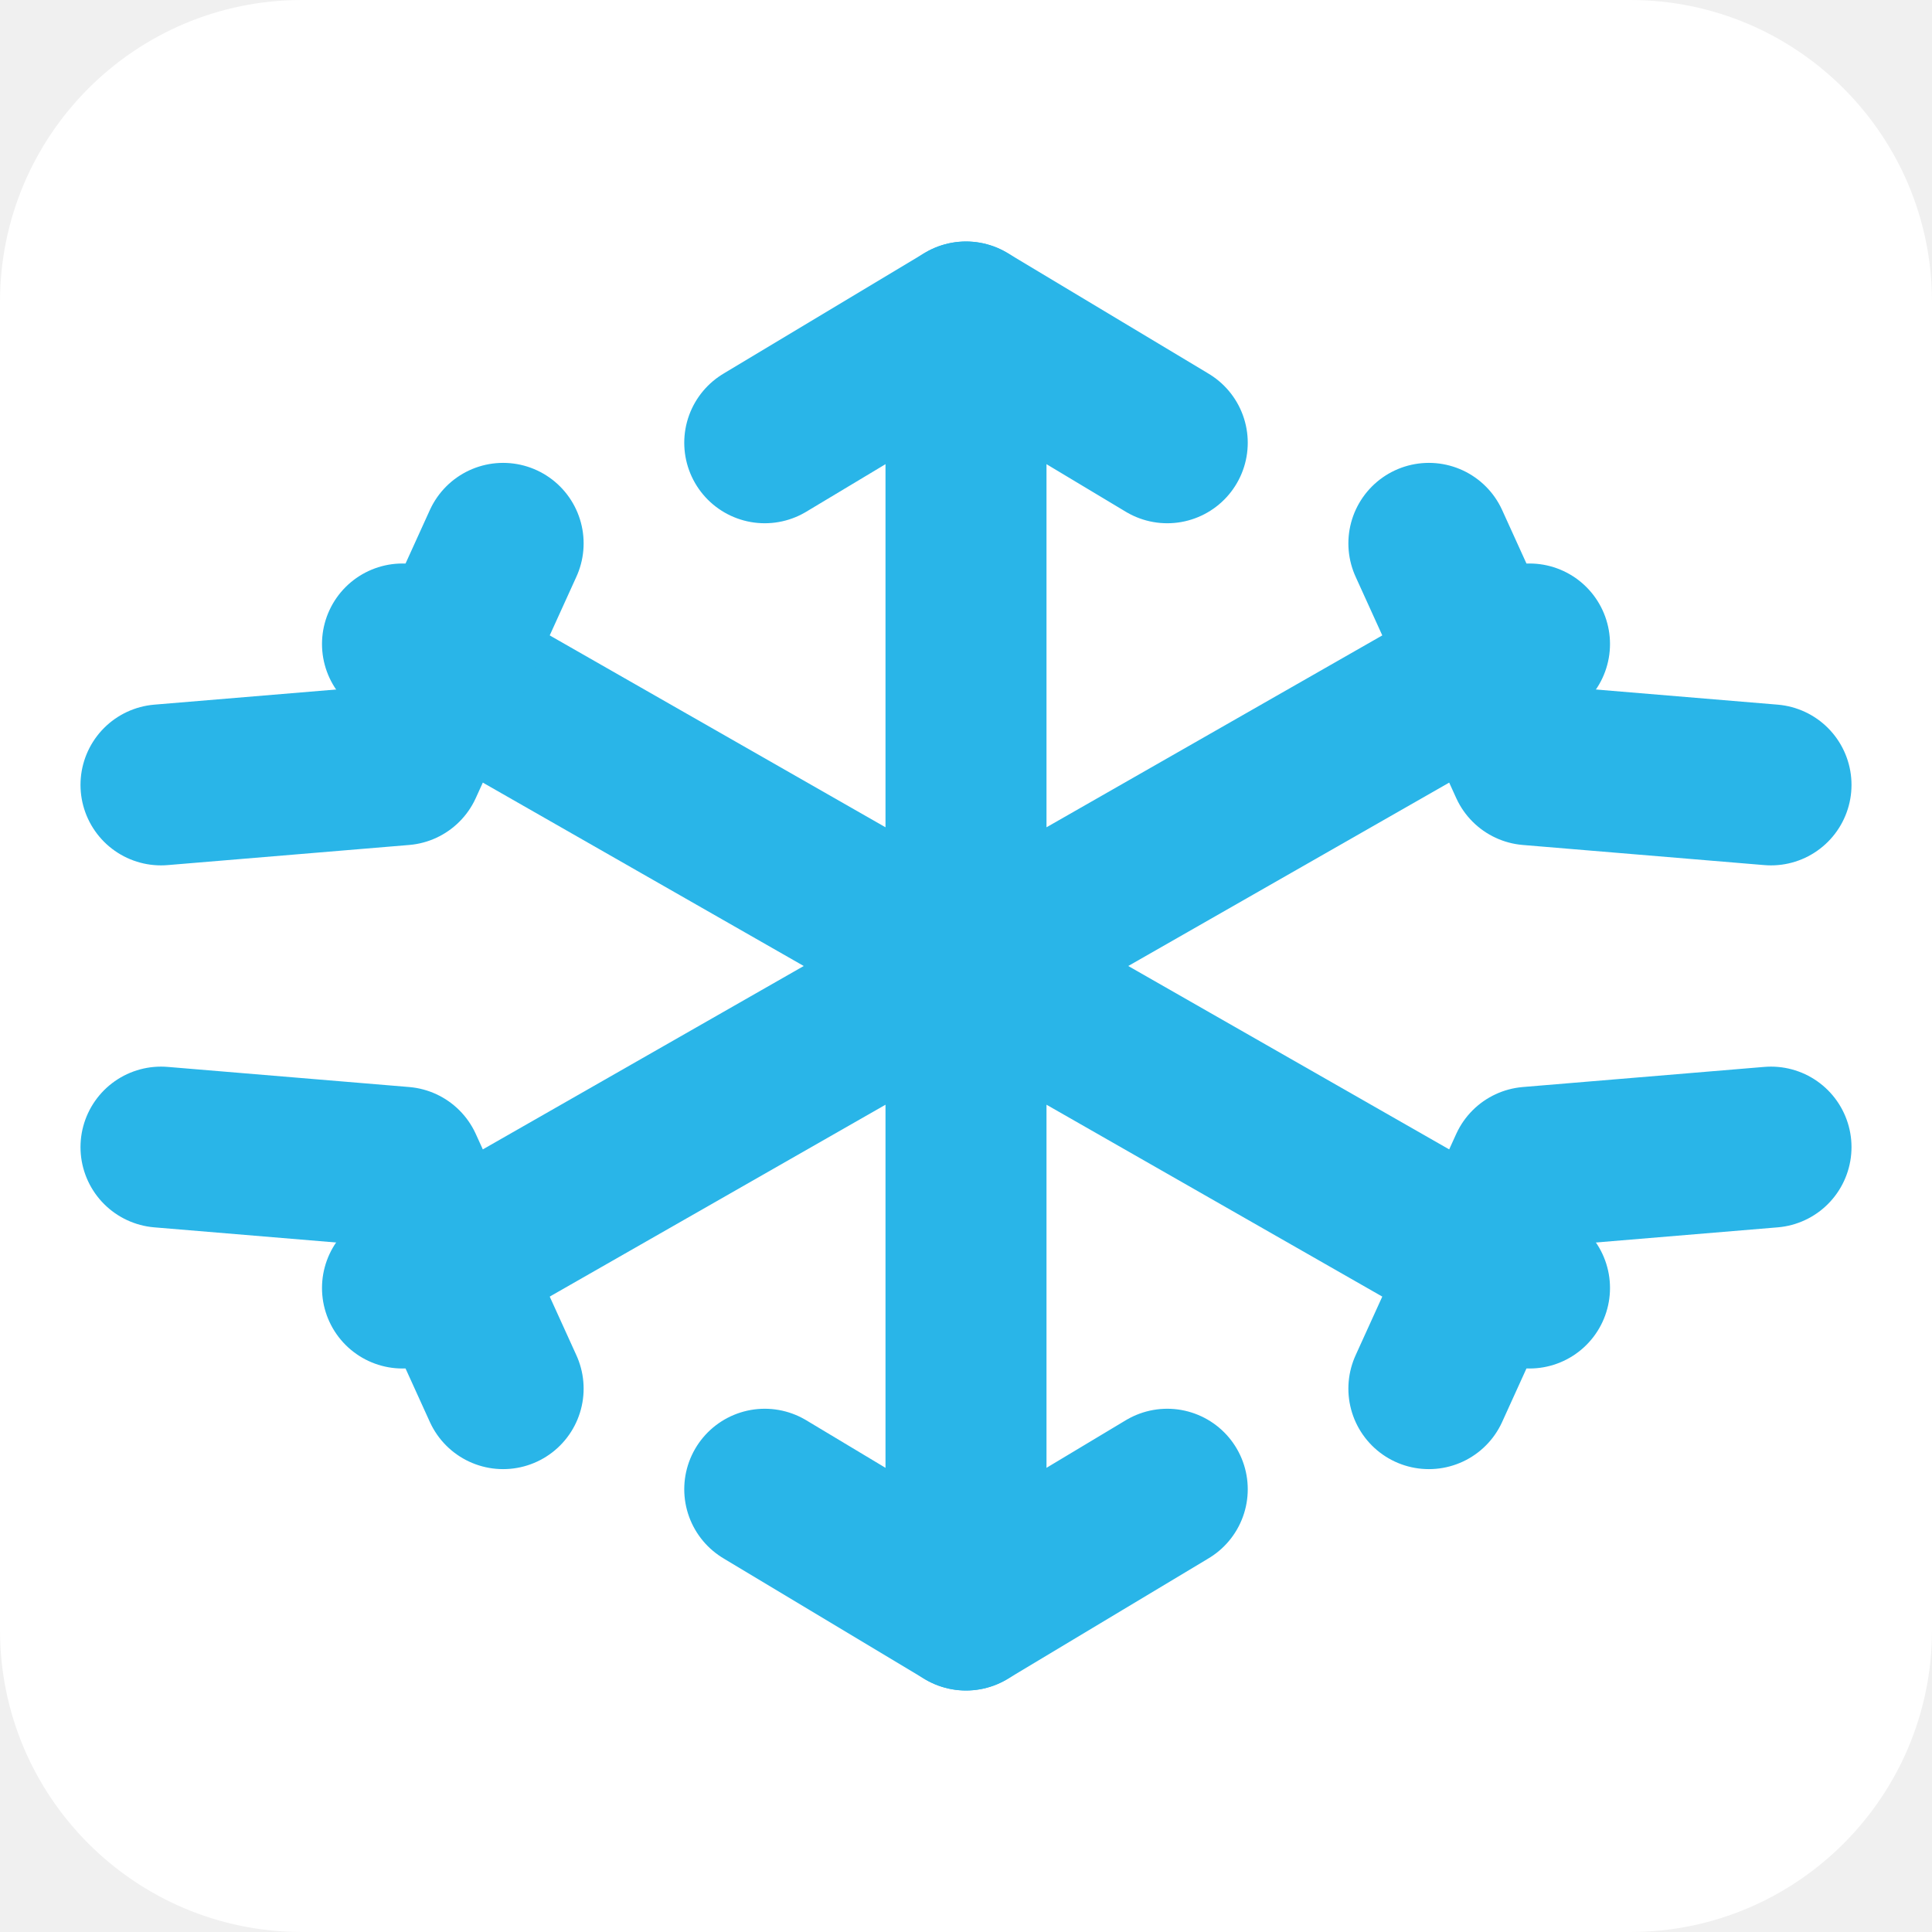
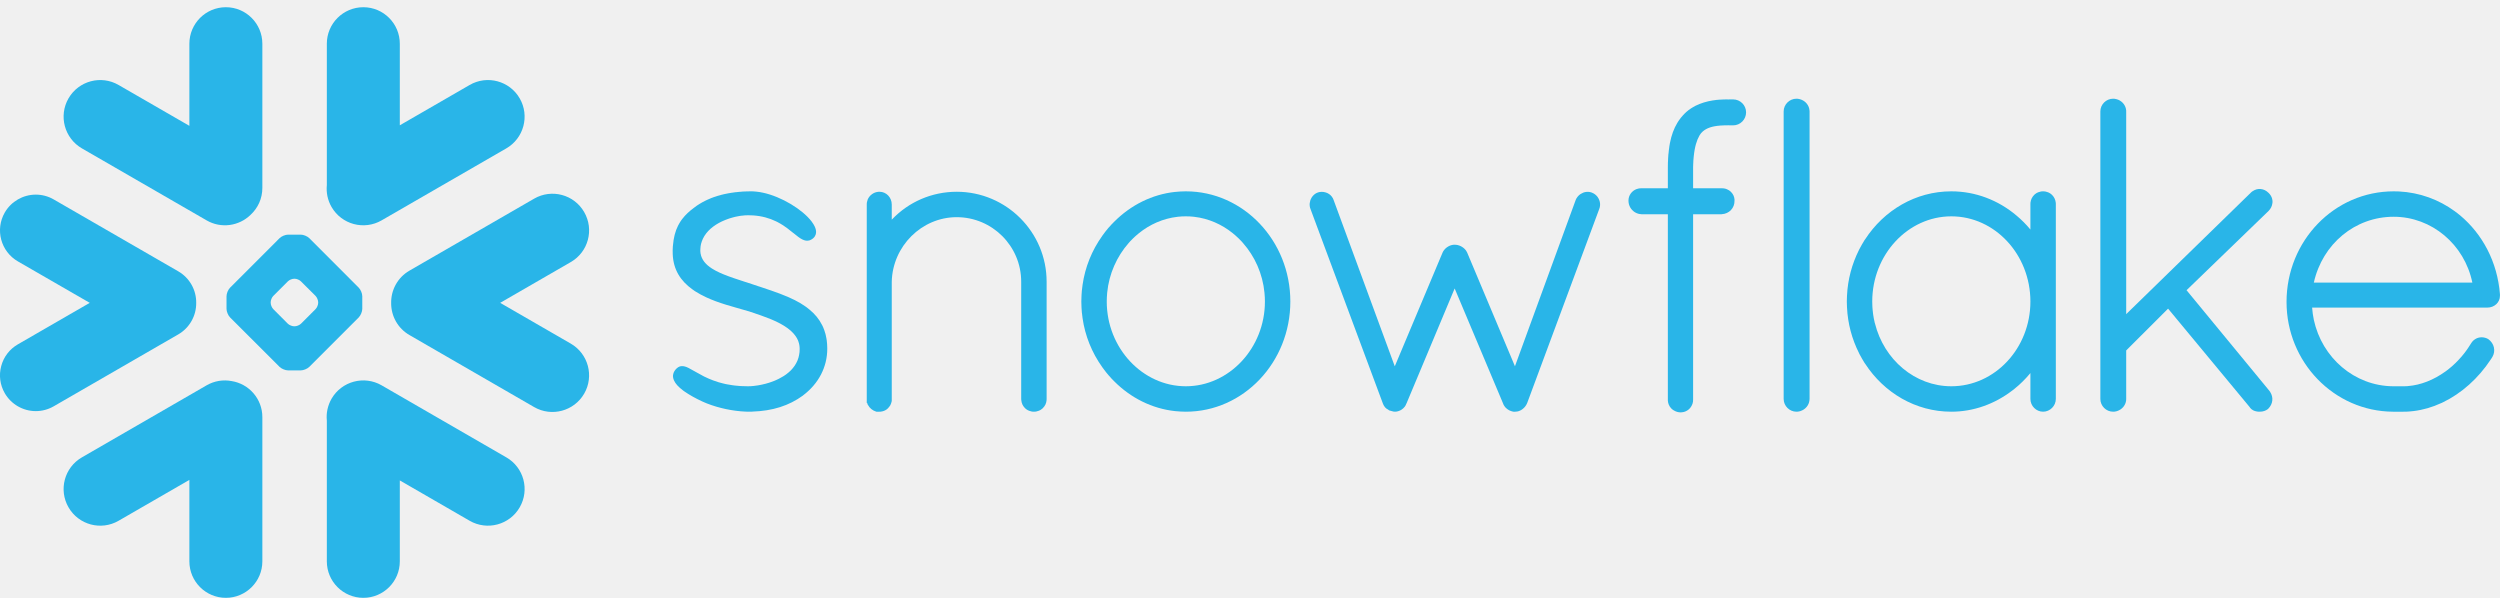
- <svg xmlns="http://www.w3.org/2000/svg" viewBox="0 0 96 96" role="img" aria-labelledby="snowflake-title">
-   <rect width="96" height="96" rx="15" fill="#fff" />
-   <g fill="none" stroke="#29b5e8" stroke-width="8" stroke-linecap="round" stroke-linejoin="round">
-     <path d="M48 16v64M20 32l56 32M76 32 20 64" />
-     <path d="m38 22 10-6 10 6M38 74l10 6 10-6M25 27l-5 11-12 1M88 39l-12-1-5-11M25 69l-5-11-12-1M88 57l-12 1-5 11" />
+ <svg xmlns="http://www.w3.org/2000/svg" width="184px" height="44px" viewBox="0 0 184 44" version="1.1">
+   <g id="Page-1" stroke="none" stroke-width="1" fill="none" fill-rule="evenodd">
+     <g id="Group" transform="translate(-0.002027, 0.53125)" fill="#29B5E8" fill-rule="nonzero">
+       <path d="M37.264,33.129 L28.088,27.828 C26.799,27.086 25.15,27.527 24.404,28.816 C24.115,29.324 24.002,29.883 24.057,30.426 L24.057,40.785 C24.057,42.266 25.26,43.469 26.744,43.469 C28.225,43.469 29.428,42.266 29.428,40.785 L29.428,34.828 L34.568,37.797 C35.857,38.543 37.51,38.098 38.252,36.809 C38.998,35.52 38.557,33.871 37.264,33.129" id="Path" />
+       <path d="M14.443,21.77 C14.459,20.812 13.955,19.922 13.127,19.441 L3.951,14.145 C3.553,13.914 3.096,13.793 2.639,13.793 C1.697,13.793 0.822,14.297 0.354,15.109 C-0.373,16.367 0.061,17.98 1.318,18.707 L6.607,21.758 L1.318,24.812 C0.709,25.164 0.272,25.73 0.092,26.41 C-0.092,27.09 0.002,27.801 0.354,28.41 C0.822,29.223 1.697,29.727 2.635,29.727 C3.096,29.727 3.553,29.605 3.951,29.375 L13.127,24.078 C13.947,23.602 14.451,22.719 14.443,21.77" id="Path2" />
+       <path d="M6.033,10.391 L15.209,15.688 C16.279,16.309 17.6,16.105 18.443,15.281 C18.979,14.789 19.311,14.086 19.311,13.305 L19.311,2.688 C19.311,1.203 18.107,0 16.627,0 C15.143,0 13.94,1.203 13.94,2.688 L13.94,8.73 L8.729,5.723 C7.44,4.977 5.791,5.418 5.045,6.707 C4.299,7.996 4.744,9.645 6.033,10.391" id="Path3" />
+       <path d="M26.666,22.199 C26.666,22.402 26.549,22.684 26.404,22.832 L22.768,26.469 C22.623,26.613 22.338,26.73 22.135,26.73 L21.209,26.73 C21.006,26.73 20.721,26.613 20.576,26.469 L16.936,22.832 C16.791,22.684 16.674,22.402 16.674,22.199 L16.674,21.273 C16.674,21.066 16.791,20.785 16.936,20.641 L20.576,17 C20.721,16.855 21.006,16.738 21.209,16.738 L22.135,16.738 C22.338,16.738 22.623,16.855 22.768,17 L26.404,20.641 C26.549,20.785 26.666,21.066 26.666,21.273 L26.666,22.199 Z M23.42,21.754 L23.42,21.715 C23.42,21.566 23.334,21.359 23.229,21.25 L22.154,20.18 C22.049,20.07 21.842,19.984 21.69,19.984 L21.65,19.984 C21.502,19.984 21.295,20.07 21.186,20.18 L20.115,21.25 C20.01,21.355 19.924,21.562 19.924,21.715 L19.924,21.754 C19.924,21.906 20.01,22.113 20.115,22.219 L21.186,23.293 C21.295,23.398 21.502,23.484 21.65,23.484 L21.69,23.484 C21.842,23.484 22.049,23.398 22.154,23.293 L23.229,22.219 C23.334,22.113 23.42,21.906 23.42,21.754 Z" id="Combined-Shape" />
+       <path d="M28.088,15.688 L37.264,10.391 C38.553,9.648 38.998,7.996 38.252,6.707 C37.506,5.418 35.857,4.977 34.568,5.723 L29.428,8.691 L29.428,2.688 C29.428,1.203 28.225,-5.68434189e-14 26.744,-5.68434189e-14 C25.26,-5.68434189e-14 24.057,1.203 24.057,2.688 L24.057,13.094 C24.006,13.633 24.111,14.195 24.404,14.703 C25.15,15.992 26.799,16.434 28.088,15.688" id="Path4" />
+       <path d="M17.049,27.516 C16.44,27.398 15.787,27.496 15.209,27.828 L6.033,33.129 C4.744,33.871 4.299,35.52 5.045,36.809 C5.791,38.102 7.44,38.543 8.729,37.797 L13.94,34.789 L13.94,40.785 C13.94,42.266 15.143,43.469 16.627,43.469 C18.107,43.469 19.311,42.266 19.311,40.785 L19.311,30.168 C19.311,28.828 18.33,27.719 17.049,27.516" id="Path5" />
+       <path d="M42.998,15.078 C42.256,13.785 40.604,13.344 39.315,14.09 L30.139,19.387 C29.26,19.895 28.775,20.824 28.791,21.77 C28.783,22.711 29.268,23.629 30.139,24.129 L39.315,29.43 C40.604,30.172 42.252,29.73 42.998,28.441 C43.744,27.152 43.299,25.504 42.01,24.758 L36.815,21.758 L42.01,18.758 C43.303,18.016 43.744,16.367 42.998,15.078" id="Path6" />
+       <path d="M183.998,21.137 C183.998,21.137 183.998,21.141 183.998,21.141 L183.998,21.238 C183.998,21.738 183.58,22.109 183.065,22.109 L170.174,22.109 C170.197,22.414 170.236,22.711 170.299,23.004 C170.897,25.797 173.287,27.875 176.127,27.898 C176.135,27.898 176.279,27.898 176.502,27.898 C176.537,27.898 176.572,27.898 176.607,27.898 L176.877,27.898 C176.936,27.898 176.994,27.898 177.057,27.895 C177.111,27.895 177.166,27.891 177.221,27.887 C177.225,27.887 177.229,27.887 177.232,27.883 C178.174,27.809 179.123,27.43 179.971,26.82 C179.971,26.82 179.971,26.82 179.975,26.82 C180.018,26.789 180.065,26.754 180.107,26.719 C180.115,26.715 180.123,26.707 180.135,26.699 C180.17,26.672 180.209,26.641 180.248,26.609 C180.264,26.598 180.275,26.586 180.291,26.574 C180.322,26.551 180.354,26.523 180.385,26.496 C180.404,26.48 180.428,26.461 180.447,26.445 C180.471,26.422 180.494,26.398 180.522,26.379 C180.545,26.355 180.572,26.332 180.596,26.309 C180.615,26.293 180.635,26.273 180.654,26.254 C180.686,26.227 180.713,26.199 180.744,26.172 C180.76,26.156 180.775,26.137 180.791,26.121 C180.822,26.09 180.854,26.059 180.885,26.027 C180.9,26.012 180.912,26 180.928,25.984 C180.959,25.949 180.99,25.914 181.022,25.879 C181.037,25.867 181.049,25.852 181.061,25.836 C181.096,25.801 181.127,25.766 181.158,25.73 C181.17,25.715 181.186,25.699 181.197,25.684 C181.229,25.645 181.256,25.609 181.287,25.574 C181.303,25.555 181.318,25.535 181.334,25.516 C181.361,25.48 181.389,25.449 181.412,25.418 C181.436,25.387 181.455,25.359 181.475,25.332 C181.494,25.305 181.514,25.281 181.533,25.254 C181.565,25.211 181.596,25.168 181.623,25.125 C181.635,25.109 181.643,25.098 181.65,25.086 C181.729,24.973 181.803,24.855 181.877,24.734 C181.877,24.734 181.877,24.73 181.881,24.727 C181.897,24.699 181.916,24.676 181.936,24.648 C181.943,24.637 181.951,24.625 181.963,24.617 C181.975,24.598 181.99,24.586 182.002,24.57 C182.014,24.559 182.025,24.547 182.037,24.535 C182.053,24.523 182.065,24.512 182.08,24.5 C182.092,24.488 182.104,24.477 182.119,24.469 C182.139,24.453 182.162,24.438 182.186,24.426 C182.201,24.414 182.221,24.402 182.236,24.395 C182.256,24.387 182.272,24.379 182.287,24.371 C182.303,24.363 182.318,24.359 182.33,24.352 C182.354,24.344 182.373,24.34 182.397,24.332 C182.408,24.328 182.416,24.324 182.428,24.32 C182.502,24.305 182.58,24.293 182.654,24.293 C182.736,24.293 182.822,24.305 182.9,24.328 C182.904,24.328 182.904,24.328 182.908,24.328 C182.94,24.34 182.975,24.348 183.006,24.363 C183.014,24.367 183.022,24.367 183.029,24.371 C183.065,24.387 183.096,24.402 183.127,24.422 L183.143,24.43 C183.572,24.742 183.705,25.289 183.443,25.738 L183.44,25.742 C183.408,25.793 183.377,25.844 183.346,25.891 C183.338,25.902 183.33,25.914 183.322,25.926 C182.408,27.316 181.166,28.426 179.779,29.09 C179.748,29.102 179.721,29.117 179.69,29.133 C179.686,29.133 179.678,29.137 179.674,29.137 C179.033,29.434 178.346,29.641 177.611,29.727 C177.596,29.727 177.58,29.73 177.565,29.73 C177.502,29.738 177.44,29.746 177.377,29.75 C177.342,29.75 177.307,29.754 177.268,29.758 C177.225,29.758 177.178,29.762 177.135,29.766 C177.049,29.766 176.963,29.77 176.877,29.77 C176.865,29.77 176.541,29.77 176.322,29.77 C176.197,29.77 176.127,29.77 176.119,29.77 C171.783,29.738 168.291,26.121 168.291,21.691 C168.291,17.188 171.807,13.551 176.178,13.551 C176.307,13.551 176.436,13.555 176.565,13.559 C178.088,13.637 179.494,14.156 180.662,15.008 C180.666,15.012 180.67,15.016 180.674,15.016 C180.74,15.062 180.803,15.113 180.865,15.16 C180.897,15.188 180.932,15.215 180.967,15.242 C180.998,15.266 181.029,15.293 181.061,15.316 C182.705,16.688 183.815,18.746 183.998,21.129 L183.998,21.137 Z M170.299,20.27 L181.967,20.27 C181.389,17.457 178.971,15.422 176.178,15.422 C173.334,15.422 170.936,17.418 170.299,20.27 Z" id="Combined-Shape2" />
+       <path d="M151.041,13.824 C151.186,13.969 151.283,14.164 151.307,14.391 C151.307,14.422 151.311,14.453 151.311,14.484 L151.311,28.832 C151.311,29.344 150.881,29.77 150.373,29.77 C149.865,29.77 149.44,29.344 149.44,28.832 L149.44,26.926 C149.084,27.355 148.693,27.746 148.268,28.086 C148.256,28.098 148.244,28.105 148.232,28.117 C148.193,28.148 148.15,28.18 148.111,28.207 C146.822,29.199 145.256,29.77 143.619,29.77 C140.982,29.77 138.662,28.367 137.279,26.242 C137.268,26.227 137.252,26.207 137.24,26.191 C137.201,26.125 137.162,26.059 137.119,25.988 C137.092,25.945 137.068,25.902 137.041,25.859 C137.014,25.816 136.99,25.77 136.967,25.723 C136.928,25.656 136.889,25.586 136.854,25.52 C136.842,25.496 136.834,25.473 136.822,25.449 C136.311,24.434 135.994,23.289 135.94,22.074 C135.932,21.938 135.928,21.801 135.928,21.66 C135.928,21.52 135.932,21.383 135.94,21.246 C135.994,20.031 136.311,18.887 136.822,17.867 C136.834,17.848 136.842,17.824 136.854,17.801 C136.889,17.734 136.928,17.664 136.967,17.598 C136.99,17.551 137.014,17.504 137.041,17.461 C137.065,17.418 137.092,17.375 137.119,17.332 C137.158,17.266 137.201,17.195 137.24,17.129 C137.252,17.113 137.268,17.094 137.279,17.078 C138.662,14.953 140.982,13.551 143.619,13.551 C145.4,13.551 147.084,14.203 148.424,15.34 C148.791,15.648 149.131,15.988 149.44,16.363 L149.44,14.484 C149.44,14.453 149.44,14.422 149.443,14.391 C149.467,14.164 149.565,13.969 149.709,13.824 C149.709,13.824 149.709,13.824 149.709,13.82 C149.725,13.805 149.744,13.793 149.76,13.777 C149.764,13.773 149.772,13.766 149.775,13.762 C149.787,13.75 149.803,13.742 149.815,13.734 C149.826,13.727 149.838,13.715 149.85,13.707 C149.857,13.703 149.865,13.699 149.873,13.691 C149.893,13.684 149.908,13.672 149.928,13.66 C149.932,13.66 149.936,13.656 149.94,13.656 C149.963,13.645 149.986,13.633 150.01,13.621 C150.01,13.621 150.01,13.621 150.014,13.621 C150.068,13.598 150.127,13.582 150.186,13.57 C150.19,13.57 150.197,13.566 150.201,13.566 C150.225,13.562 150.252,13.559 150.279,13.555 C150.311,13.555 150.342,13.551 150.373,13.551 C150.408,13.551 150.44,13.555 150.471,13.555 C150.498,13.559 150.522,13.562 150.549,13.566 C150.553,13.566 150.557,13.57 150.565,13.57 C150.623,13.582 150.682,13.598 150.736,13.621 C150.736,13.621 150.74,13.621 150.74,13.621 C150.764,13.633 150.787,13.645 150.807,13.656 C150.815,13.656 150.818,13.66 150.822,13.66 C150.838,13.672 150.857,13.684 150.873,13.691 C150.881,13.699 150.893,13.703 150.9,13.707 C150.912,13.715 150.924,13.727 150.936,13.734 C150.947,13.742 150.959,13.75 150.971,13.762 C150.979,13.766 150.982,13.773 150.99,13.777 C151.006,13.793 151.025,13.805 151.037,13.82 C151.041,13.824 151.041,13.824 151.041,13.824 Z M143.619,27.898 C146.826,27.898 149.44,25.102 149.44,21.66 C149.44,18.203 146.826,15.391 143.619,15.391 C140.436,15.391 137.799,18.199 137.799,21.66 C137.799,21.77 137.803,21.875 137.807,21.98 C137.807,22.027 137.815,22.07 137.815,22.113 C137.818,22.176 137.822,22.238 137.83,22.297 C137.834,22.348 137.842,22.395 137.846,22.441 C137.854,22.496 137.857,22.555 137.865,22.609 C137.873,22.652 137.881,22.691 137.885,22.73 C137.897,22.793 137.904,22.855 137.916,22.918 C137.924,22.949 137.932,22.977 137.936,23.004 C137.951,23.078 137.967,23.148 137.982,23.223 C137.986,23.238 137.99,23.254 137.998,23.27 C138.662,25.941 140.943,27.898 143.619,27.898 Z" id="Combined-Shape3" />
+       <path d="M127.561,6.785 L127.307,6.785 C127.275,6.785 127.24,6.785 127.209,6.789 C127.174,6.785 127.143,6.785 127.107,6.785 C127.018,6.785 126.928,6.785 126.838,6.789 C126.822,6.789 126.803,6.793 126.787,6.793 C126.717,6.793 126.647,6.797 126.576,6.805 C126.565,6.805 126.549,6.805 126.537,6.805 C126.463,6.812 126.393,6.816 126.322,6.824 C126.315,6.828 126.307,6.828 126.299,6.828 C126.221,6.84 126.147,6.848 126.076,6.859 C126.072,6.859 126.068,6.859 126.068,6.859 C125.596,6.934 125.17,7.066 124.791,7.254 C124.791,7.258 124.787,7.258 124.783,7.258 C124.729,7.289 124.67,7.32 124.615,7.352 C124.604,7.355 124.596,7.363 124.584,7.371 C124.537,7.398 124.49,7.426 124.443,7.457 C124.424,7.469 124.408,7.484 124.393,7.496 C124.354,7.52 124.318,7.547 124.279,7.574 C124.252,7.598 124.225,7.621 124.197,7.641 C124.174,7.66 124.15,7.68 124.127,7.699 C124.084,7.738 124.045,7.773 124.006,7.812 C123.998,7.82 123.99,7.828 123.982,7.836 C123.936,7.887 123.889,7.934 123.842,7.984 C123.834,7.996 123.826,8.008 123.818,8.016 C123.779,8.059 123.74,8.102 123.705,8.145 C123.693,8.164 123.678,8.184 123.666,8.203 C123.635,8.242 123.607,8.277 123.58,8.316 C123.572,8.332 123.565,8.344 123.553,8.355 C123.522,8.402 123.49,8.449 123.463,8.496 C123.459,8.504 123.455,8.508 123.451,8.516 C123.197,8.934 123.018,9.426 122.904,10.02 C122.904,10.027 122.904,10.039 122.9,10.047 C122.885,10.121 122.873,10.199 122.861,10.277 C122.857,10.301 122.854,10.324 122.854,10.348 C122.842,10.414 122.834,10.48 122.826,10.551 C122.822,10.59 122.818,10.629 122.815,10.672 C122.807,10.727 122.799,10.777 122.795,10.836 C122.791,10.895 122.787,10.953 122.783,11.016 C122.779,11.055 122.779,11.094 122.775,11.137 C122.772,11.219 122.768,11.305 122.764,11.391 C122.764,11.414 122.76,11.43 122.76,11.449 C122.756,11.559 122.756,11.672 122.756,11.781 L122.756,13.324 L120.811,13.324 C120.69,13.32 120.568,13.344 120.459,13.383 C120.107,13.512 119.857,13.844 119.857,14.23 C119.857,14.594 120.037,14.902 120.318,15.082 C120.459,15.172 120.623,15.227 120.803,15.234 L120.811,15.234 C120.811,15.234 120.811,15.238 120.811,15.238 L122.756,15.238 L122.756,28.863 C122.752,28.883 122.756,28.898 122.756,28.918 C122.756,28.93 122.756,28.941 122.756,28.953 C122.768,29.172 122.857,29.371 123.002,29.523 L123.006,29.527 C123.025,29.547 123.049,29.566 123.068,29.586 C123.072,29.59 123.076,29.59 123.08,29.594 C123.096,29.609 123.115,29.621 123.131,29.633 C123.139,29.641 123.15,29.648 123.158,29.652 C123.166,29.66 123.174,29.664 123.186,29.668 C123.338,29.766 123.518,29.82 123.709,29.82 C123.74,29.82 123.772,29.816 123.799,29.812 C123.982,29.797 124.15,29.719 124.287,29.605 C124.287,29.605 124.291,29.602 124.291,29.602 C124.311,29.586 124.326,29.57 124.342,29.551 C124.346,29.547 124.354,29.543 124.357,29.539 C124.373,29.523 124.385,29.508 124.397,29.496 C124.545,29.316 124.627,29.094 124.615,28.863 L124.615,15.238 L126.709,15.238 C126.709,15.238 126.709,15.234 126.709,15.234 L126.717,15.234 C127.272,15.207 127.678,14.773 127.662,14.234 C127.662,14.23 127.662,14.23 127.662,14.227 C127.666,14.207 127.662,14.188 127.662,14.168 C127.662,14.16 127.662,14.152 127.662,14.148 C127.647,13.941 127.557,13.754 127.416,13.609 C127.416,13.609 127.416,13.609 127.416,13.605 C127.412,13.605 127.412,13.605 127.412,13.605 C127.393,13.586 127.377,13.57 127.357,13.555 C127.35,13.547 127.342,13.543 127.338,13.535 C127.322,13.523 127.311,13.516 127.295,13.504 C127.283,13.496 127.268,13.484 127.256,13.477 C127.248,13.473 127.236,13.465 127.229,13.461 C127.209,13.449 127.19,13.438 127.17,13.43 C127.166,13.426 127.158,13.422 127.154,13.422 C127.131,13.41 127.107,13.398 127.084,13.391 C127.08,13.387 127.076,13.387 127.068,13.383 C127.045,13.375 127.022,13.367 126.998,13.359 C126.99,13.359 126.982,13.355 126.975,13.355 C126.951,13.352 126.932,13.344 126.908,13.34 C126.897,13.34 126.885,13.34 126.873,13.336 C126.857,13.332 126.838,13.332 126.818,13.328 C126.803,13.328 126.787,13.328 126.775,13.328 C126.764,13.328 126.752,13.324 126.74,13.324 C126.729,13.324 126.713,13.324 126.709,13.324 L124.615,13.324 L124.615,11.785 C124.615,11.773 124.615,11.762 124.615,11.754 C124.619,11.676 124.619,11.598 124.623,11.523 C124.623,11.504 124.623,11.48 124.627,11.461 C124.627,11.395 124.631,11.328 124.635,11.266 C124.635,11.254 124.639,11.238 124.639,11.227 C124.643,11.152 124.65,11.078 124.658,11.008 C124.732,10.246 124.897,9.766 125.068,9.473 C125.072,9.465 125.072,9.461 125.076,9.453 C125.088,9.434 125.104,9.414 125.115,9.395 C125.123,9.379 125.135,9.363 125.147,9.348 C125.15,9.34 125.158,9.324 125.166,9.316 C125.186,9.289 125.205,9.266 125.229,9.242 C125.475,8.965 125.857,8.797 126.412,8.73 C126.42,8.73 126.424,8.727 126.436,8.727 C126.467,8.723 126.502,8.719 126.533,8.719 C126.549,8.715 126.568,8.715 126.584,8.711 C126.615,8.711 126.643,8.707 126.674,8.707 C126.697,8.707 126.717,8.703 126.744,8.703 C126.772,8.699 126.799,8.699 126.826,8.699 C126.854,8.699 126.881,8.695 126.908,8.695 C126.936,8.695 126.963,8.695 126.99,8.695 C127.029,8.695 127.068,8.695 127.107,8.695 L127.111,8.695 C127.143,8.695 127.17,8.691 127.201,8.688 C127.236,8.691 127.272,8.695 127.307,8.695 L127.561,8.695 C128.084,8.695 128.514,8.266 128.514,7.738 C128.514,7.211 128.084,6.785 127.561,6.785" id="Path7" />
+       <path d="M132.6,6.812 C132.6,6.812 132.596,6.809 132.592,6.809 C132.572,6.801 132.557,6.793 132.533,6.789 C132.525,6.785 132.514,6.781 132.502,6.777 C132.486,6.773 132.471,6.77 132.455,6.766 C132.44,6.762 132.424,6.754 132.412,6.754 C132.393,6.75 132.377,6.746 132.357,6.746 C132.342,6.742 132.33,6.742 132.315,6.738 C132.283,6.734 132.248,6.734 132.217,6.734 C131.709,6.734 131.279,7.16 131.279,7.668 L131.279,28.832 C131.279,29.344 131.709,29.77 132.217,29.77 C132.248,29.77 132.283,29.77 132.315,29.766 C132.318,29.766 132.326,29.762 132.33,29.762 C132.357,29.758 132.385,29.754 132.412,29.75 C132.416,29.75 132.424,29.746 132.432,29.746 C132.455,29.738 132.479,29.734 132.502,29.727 C132.506,29.727 132.51,29.727 132.514,29.723 C132.873,29.609 133.139,29.305 133.178,28.93 C133.182,28.898 133.186,28.867 133.186,28.832 L133.186,7.668 C133.186,7.637 133.182,7.605 133.178,7.574 C133.143,7.23 132.916,6.945 132.6,6.812" id="Path8" />
+       <path d="M60.877,24.789 C60.869,24.734 60.869,24.684 60.861,24.633 C60.857,24.594 60.854,24.559 60.85,24.523 C60.842,24.48 60.838,24.441 60.83,24.398 C60.822,24.359 60.815,24.32 60.807,24.277 C60.803,24.246 60.795,24.211 60.787,24.18 C60.775,24.133 60.768,24.09 60.756,24.043 C60.748,24.02 60.74,23.992 60.732,23.969 C60.721,23.918 60.705,23.871 60.686,23.824 C60.682,23.805 60.674,23.785 60.67,23.77 C60.65,23.715 60.631,23.664 60.607,23.609 C60.604,23.602 60.6,23.59 60.596,23.578 C60.568,23.523 60.545,23.465 60.518,23.41 C60.514,23.406 60.514,23.402 60.51,23.398 C60.287,22.949 59.971,22.574 59.584,22.258 C59.584,22.254 59.584,22.254 59.58,22.254 C59.525,22.211 59.471,22.164 59.412,22.121 C59.412,22.121 59.408,22.117 59.404,22.113 C59.4,22.113 59.397,22.109 59.393,22.105 C59.357,22.082 59.322,22.055 59.291,22.031 C58.811,21.691 58.279,21.422 57.506,21.125 C57.494,21.121 57.482,21.117 57.471,21.113 C57.459,21.105 57.443,21.102 57.432,21.094 C56.994,20.93 56.541,20.773 56.076,20.621 C56.076,20.621 56.076,20.621 56.072,20.621 C56.072,20.621 56.068,20.621 56.068,20.617 C56.061,20.617 56.053,20.613 56.041,20.609 C55.998,20.594 55.951,20.578 55.889,20.559 C55.857,20.551 55.834,20.543 55.811,20.535 C55.654,20.48 55.494,20.43 55.334,20.375 C55.221,20.336 55.1,20.297 54.955,20.25 C54.916,20.238 54.822,20.207 54.744,20.184 C54.74,20.184 54.74,20.18 54.736,20.18 C54.69,20.164 54.643,20.148 54.592,20.133 C54.201,20.008 53.881,19.898 53.607,19.797 C53.162,19.633 52.756,19.457 52.424,19.246 C52.416,19.242 52.408,19.238 52.404,19.234 C51.951,18.945 51.639,18.59 51.565,18.125 C51.565,18.125 51.561,18.121 51.561,18.121 C51.557,18.09 51.553,18.055 51.553,18.023 C51.549,18.016 51.549,18.012 51.549,18.008 C51.545,17.969 51.545,17.934 51.545,17.895 C51.545,17.84 51.549,17.785 51.553,17.734 C51.553,17.719 51.553,17.707 51.557,17.695 C51.561,17.652 51.565,17.613 51.568,17.574 C51.572,17.562 51.572,17.551 51.576,17.539 C51.584,17.496 51.592,17.457 51.6,17.414 C51.604,17.41 51.604,17.402 51.607,17.395 C51.619,17.348 51.631,17.305 51.647,17.262 C51.647,17.258 51.647,17.258 51.647,17.258 C51.85,16.652 52.33,16.203 52.897,15.887 C52.936,15.867 52.975,15.848 53.01,15.828 C53.049,15.809 53.084,15.789 53.119,15.773 C53.178,15.746 53.236,15.719 53.295,15.695 C53.33,15.68 53.361,15.664 53.397,15.652 C53.459,15.629 53.522,15.605 53.584,15.582 C53.615,15.57 53.65,15.559 53.686,15.547 C53.748,15.527 53.807,15.508 53.869,15.492 C53.908,15.48 53.943,15.469 53.982,15.461 C54.041,15.445 54.1,15.434 54.154,15.418 C54.193,15.41 54.232,15.402 54.272,15.395 C54.334,15.383 54.393,15.371 54.447,15.363 C54.482,15.359 54.514,15.355 54.549,15.348 C54.615,15.34 54.686,15.332 54.756,15.328 C54.772,15.324 54.787,15.324 54.807,15.32 C54.893,15.316 54.979,15.312 55.061,15.312 C55.158,15.312 55.256,15.316 55.35,15.32 C55.365,15.32 55.381,15.32 55.393,15.32 C56.084,15.363 56.643,15.531 57.104,15.754 C57.139,15.77 57.174,15.789 57.209,15.805 C57.229,15.816 57.248,15.828 57.268,15.836 C57.311,15.859 57.354,15.883 57.4,15.91 C57.408,15.914 57.416,15.918 57.424,15.922 C57.471,15.949 57.518,15.98 57.565,16.008 C57.568,16.012 57.572,16.012 57.572,16.012 C57.623,16.043 57.674,16.078 57.725,16.109 C57.725,16.113 57.729,16.113 57.729,16.117 C57.779,16.148 57.826,16.18 57.873,16.215 C57.893,16.23 57.908,16.242 57.928,16.254 C58.037,16.336 58.209,16.469 58.365,16.598 C58.385,16.609 58.4,16.621 58.412,16.633 C58.529,16.73 58.639,16.816 58.744,16.895 C58.764,16.91 58.779,16.922 58.791,16.93 C58.795,16.934 58.799,16.938 58.803,16.938 C58.815,16.945 58.826,16.953 58.838,16.961 C58.865,16.98 58.897,17 58.924,17.02 C58.936,17.027 58.947,17.031 58.959,17.039 C58.986,17.055 59.014,17.07 59.041,17.086 C59.053,17.09 59.061,17.094 59.072,17.098 C59.104,17.113 59.131,17.125 59.162,17.137 C59.17,17.141 59.174,17.141 59.182,17.145 C59.217,17.156 59.252,17.168 59.287,17.172 C59.287,17.172 59.287,17.172 59.291,17.176 C59.369,17.188 59.443,17.191 59.522,17.172 C59.529,17.172 59.537,17.168 59.545,17.168 C59.565,17.164 59.588,17.156 59.607,17.152 C59.615,17.148 59.619,17.145 59.627,17.141 C59.635,17.141 59.643,17.137 59.65,17.133 C59.682,17.117 59.713,17.102 59.744,17.082 C59.752,17.082 59.756,17.078 59.76,17.074 C59.795,17.051 59.826,17.027 59.857,17 C59.861,16.996 59.861,16.996 59.861,16.996 C59.889,16.973 59.912,16.945 59.936,16.918 C59.951,16.898 59.967,16.875 59.979,16.852 C59.982,16.848 59.986,16.844 59.986,16.84 C60.15,16.566 60.057,16.207 59.768,15.816 C59.764,15.809 59.76,15.801 59.752,15.793 C59.74,15.777 59.732,15.766 59.721,15.75 C59.057,14.891 57.545,13.949 56.143,13.648 C56.135,13.648 56.127,13.648 56.119,13.645 C56.061,13.633 55.998,13.621 55.94,13.609 C55.924,13.609 55.904,13.605 55.889,13.602 C55.838,13.594 55.787,13.586 55.736,13.582 C55.717,13.578 55.697,13.574 55.678,13.574 C55.631,13.57 55.58,13.566 55.533,13.562 C55.514,13.559 55.494,13.559 55.479,13.555 C55.412,13.555 55.35,13.551 55.287,13.551 C55.186,13.551 55.084,13.551 54.986,13.555 C54.932,13.555 54.877,13.559 54.818,13.562 C54.779,13.566 54.732,13.566 54.693,13.566 C54.615,13.574 54.541,13.578 54.467,13.586 C54.447,13.586 54.424,13.586 54.404,13.59 C54.318,13.598 54.232,13.605 54.15,13.617 C54.139,13.617 54.131,13.617 54.123,13.617 C54.033,13.629 53.947,13.641 53.861,13.656 C53.857,13.656 53.85,13.656 53.846,13.656 C53.76,13.668 53.674,13.684 53.592,13.699 C53.588,13.699 53.584,13.703 53.576,13.703 C53.4,13.734 53.229,13.773 53.065,13.816 C53.061,13.816 53.061,13.82 53.061,13.82 C52.979,13.84 52.897,13.863 52.815,13.887 C52.736,13.91 52.662,13.938 52.592,13.961 C52.584,13.961 52.58,13.965 52.572,13.965 C52.502,13.992 52.432,14.016 52.361,14.043 C52.354,14.047 52.346,14.051 52.342,14.051 C52.272,14.078 52.209,14.105 52.143,14.137 C52.135,14.141 52.123,14.141 52.115,14.148 C52.057,14.172 51.994,14.203 51.94,14.23 C51.924,14.238 51.912,14.242 51.9,14.25 C51.842,14.277 51.787,14.305 51.732,14.336 C51.717,14.344 51.705,14.352 51.69,14.359 C51.639,14.387 51.588,14.418 51.537,14.449 C51.522,14.457 51.506,14.465 51.49,14.477 C51.424,14.516 51.361,14.559 51.299,14.598 C51.225,14.652 51.15,14.703 51.084,14.758 C51.076,14.758 51.072,14.762 51.072,14.766 C50.74,15.012 50.455,15.273 50.221,15.578 C50.213,15.59 50.201,15.602 50.193,15.613 C50.166,15.656 50.135,15.695 50.107,15.734 C50.088,15.766 50.068,15.797 50.049,15.828 C50.033,15.852 50.018,15.875 50.006,15.898 C49.975,15.949 49.947,16 49.92,16.055 C49.916,16.062 49.912,16.066 49.908,16.074 C49.697,16.492 49.576,16.973 49.529,17.555 C49.529,17.562 49.529,17.57 49.525,17.578 C49.522,17.68 49.514,17.781 49.51,17.891 C49.51,17.973 49.51,18.055 49.514,18.137 C49.514,18.148 49.514,18.16 49.514,18.172 C49.557,19.289 50.065,20.129 50.982,20.781 C50.99,20.785 50.998,20.793 51.006,20.797 C51.045,20.824 51.084,20.852 51.123,20.879 C51.15,20.898 51.182,20.914 51.209,20.934 C51.217,20.941 51.229,20.945 51.236,20.949 C52.143,21.523 53.252,21.852 54.178,22.113 C54.631,22.246 55.037,22.359 55.158,22.395 C55.186,22.402 55.213,22.41 55.236,22.422 C55.791,22.605 56.217,22.754 56.568,22.895 C56.596,22.902 56.619,22.914 56.647,22.922 C56.654,22.926 56.666,22.93 56.678,22.938 C56.877,23.02 57.072,23.105 57.26,23.199 C57.416,23.277 57.561,23.359 57.705,23.445 C58.076,23.676 58.361,23.926 58.553,24.199 C58.561,24.207 58.565,24.215 58.568,24.223 C58.588,24.246 58.604,24.27 58.615,24.297 C58.627,24.312 58.635,24.324 58.643,24.34 C58.654,24.359 58.666,24.379 58.674,24.398 C58.686,24.418 58.693,24.441 58.705,24.461 C58.713,24.477 58.721,24.492 58.729,24.508 C58.736,24.531 58.748,24.555 58.756,24.582 C58.76,24.594 58.768,24.609 58.772,24.625 C58.779,24.652 58.787,24.68 58.795,24.707 C58.799,24.719 58.803,24.73 58.807,24.746 C58.815,24.773 58.822,24.805 58.826,24.832 C58.83,24.844 58.834,24.859 58.834,24.871 C58.838,24.902 58.842,24.934 58.846,24.965 C58.85,24.977 58.85,24.988 58.85,25 C58.854,25.047 58.857,25.09 58.857,25.137 C58.857,25.207 58.854,25.273 58.85,25.34 C58.85,25.359 58.846,25.379 58.846,25.398 C58.842,25.449 58.834,25.5 58.822,25.551 C58.822,25.566 58.818,25.582 58.815,25.598 C58.791,25.734 58.752,25.863 58.701,25.992 C58.697,25.996 58.697,26 58.697,26.004 C58.67,26.062 58.643,26.125 58.611,26.18 C58.607,26.188 58.607,26.191 58.604,26.195 C58.537,26.32 58.459,26.441 58.361,26.555 C58.315,26.613 58.264,26.668 58.213,26.723 C58.209,26.723 58.209,26.723 58.209,26.727 C58.104,26.832 57.986,26.93 57.865,27.02 C57.861,27.023 57.857,27.023 57.857,27.027 C57.799,27.066 57.74,27.109 57.682,27.145 C57.674,27.152 57.666,27.156 57.658,27.16 C57.557,27.223 57.447,27.285 57.338,27.34 C57.299,27.359 57.26,27.379 57.217,27.398 C57.174,27.418 57.127,27.441 57.08,27.461 C57.041,27.477 57.006,27.492 56.967,27.508 C56.861,27.547 56.76,27.586 56.654,27.621 C56.639,27.625 56.623,27.629 56.607,27.637 C56.545,27.656 56.482,27.672 56.42,27.691 C56.404,27.695 56.385,27.703 56.369,27.707 C56.162,27.762 55.959,27.805 55.768,27.836 C55.764,27.836 55.76,27.836 55.756,27.836 C55.658,27.852 55.565,27.863 55.475,27.875 C55.44,27.879 55.408,27.883 55.373,27.883 C55.342,27.887 55.311,27.887 55.275,27.891 C55.201,27.895 55.123,27.898 55.053,27.898 C54.908,27.898 54.768,27.895 54.631,27.887 C54.576,27.887 54.522,27.883 54.467,27.879 C54.393,27.871 54.315,27.867 54.244,27.859 C54.178,27.855 54.107,27.848 54.045,27.84 C53.986,27.832 53.932,27.824 53.877,27.816 C53.756,27.797 53.643,27.781 53.529,27.758 C53.479,27.746 53.424,27.738 53.373,27.727 C53.315,27.711 53.256,27.699 53.197,27.684 C53.131,27.668 53.068,27.652 53.006,27.633 C52.963,27.621 52.916,27.609 52.877,27.598 C52.772,27.566 52.666,27.531 52.565,27.492 C52.541,27.484 52.518,27.477 52.494,27.469 C52.268,27.383 52.045,27.289 51.826,27.18 C51.818,27.176 51.807,27.168 51.795,27.164 C51.654,27.094 51.416,26.961 51.19,26.832 C51.17,26.82 51.147,26.809 51.127,26.797 C50.967,26.703 50.83,26.625 50.701,26.562 C50.69,26.555 50.682,26.551 50.674,26.547 C50.666,26.543 50.658,26.539 50.654,26.539 C50.619,26.523 50.592,26.508 50.561,26.496 C50.549,26.492 50.541,26.488 50.533,26.484 C50.451,26.453 50.377,26.43 50.303,26.422 C50.279,26.418 50.256,26.418 50.232,26.418 C50.225,26.414 50.217,26.414 50.209,26.414 C50.061,26.414 49.932,26.465 49.811,26.578 C49.783,26.602 49.76,26.625 49.736,26.652 C49.732,26.66 49.725,26.668 49.717,26.676 C49.701,26.695 49.69,26.711 49.678,26.727 C49.67,26.738 49.662,26.75 49.658,26.758 C49.647,26.773 49.635,26.789 49.627,26.805 C49.619,26.816 49.615,26.828 49.611,26.84 C49.604,26.855 49.596,26.871 49.588,26.887 C49.584,26.898 49.58,26.906 49.576,26.918 C49.568,26.938 49.565,26.953 49.561,26.969 C49.557,26.98 49.553,26.988 49.553,27 C49.549,27.02 49.545,27.039 49.541,27.059 C49.541,27.066 49.537,27.074 49.537,27.082 C49.533,27.109 49.533,27.133 49.533,27.156 C49.533,27.16 49.533,27.164 49.533,27.168 C49.533,27.199 49.537,27.227 49.545,27.258 C49.545,27.262 49.545,27.27 49.545,27.273 C49.553,27.297 49.557,27.324 49.565,27.348 C49.568,27.359 49.572,27.371 49.576,27.383 C49.584,27.402 49.588,27.426 49.6,27.445 C49.604,27.457 49.607,27.465 49.611,27.473 C49.662,27.59 49.744,27.711 49.85,27.828 C49.963,27.953 50.107,28.078 50.275,28.207 C50.279,28.207 50.279,28.207 50.279,28.211 C50.326,28.242 50.373,28.277 50.424,28.312 C50.436,28.32 50.443,28.328 50.455,28.332 C50.592,28.426 50.736,28.516 50.9,28.609 C50.94,28.633 50.979,28.656 51.018,28.676 C51.057,28.699 51.096,28.719 51.135,28.738 C51.182,28.766 51.236,28.793 51.287,28.82 C51.322,28.836 51.354,28.855 51.389,28.871 C51.467,28.91 51.549,28.949 51.631,28.988 C51.643,28.996 51.65,29 51.662,29.004 C51.752,29.047 51.842,29.086 51.932,29.121 C51.971,29.137 52.006,29.152 52.045,29.168 C52.053,29.172 52.061,29.176 52.068,29.176 C52.904,29.504 53.936,29.723 54.846,29.762 C54.912,29.766 54.982,29.77 55.049,29.77 L55.053,29.77 C55.084,29.77 55.111,29.77 55.143,29.766 C55.213,29.766 55.283,29.766 55.354,29.766 C55.361,29.766 55.369,29.766 55.377,29.762 C56.857,29.715 58.072,29.332 59.107,28.574 C59.107,28.57 59.107,28.57 59.107,28.57 C60.256,27.703 60.889,26.48 60.889,25.133 C60.889,25.047 60.885,24.961 60.881,24.879 C60.881,24.848 60.877,24.816 60.877,24.789" id="Path9" />
+       <path d="M70.428,13.582 C70.424,13.582 70.42,13.582 70.416,13.582 C68.596,13.582 66.877,14.324 65.635,15.637 L65.635,14.52 C65.635,14.004 65.236,13.582 64.732,13.582 C64.697,13.582 64.666,13.586 64.635,13.586 C64.412,13.609 64.217,13.707 64.072,13.852 C64.068,13.852 64.068,13.852 64.065,13.855 C64.053,13.871 64.037,13.887 64.025,13.902 C64.018,13.906 64.01,13.914 64.006,13.922 C63.994,13.934 63.986,13.945 63.979,13.957 C63.971,13.969 63.963,13.98 63.951,13.992 C63.947,14 63.943,14.008 63.94,14.016 C63.928,14.035 63.916,14.055 63.904,14.07 C63.904,14.074 63.904,14.078 63.9,14.082 C63.889,14.105 63.877,14.129 63.865,14.152 C63.846,14.211 63.826,14.27 63.815,14.328 C63.815,14.332 63.815,14.336 63.811,14.336 C63.807,14.367 63.803,14.395 63.799,14.422 C63.799,14.453 63.795,14.484 63.795,14.52 L63.795,29.027 L63.783,29.09 L63.83,29.129 C63.83,29.148 63.834,29.176 63.846,29.203 C63.846,29.207 63.85,29.215 63.85,29.219 C63.857,29.238 63.869,29.262 63.889,29.281 C64.01,29.512 64.232,29.688 64.494,29.766 L64.514,29.77 L64.732,29.77 C64.768,29.77 64.803,29.77 64.838,29.766 C64.861,29.762 64.885,29.754 64.908,29.75 C64.92,29.75 64.928,29.75 64.94,29.746 C64.971,29.738 65.002,29.73 65.033,29.719 C65.033,29.719 65.033,29.719 65.037,29.719 C65.201,29.66 65.342,29.559 65.436,29.422 C65.44,29.418 65.443,29.414 65.447,29.41 C65.51,29.344 65.545,29.273 65.58,29.176 C65.584,29.164 65.588,29.156 65.588,29.148 C65.592,29.145 65.592,29.145 65.592,29.141 C65.607,29.094 65.619,29.047 65.631,29 L65.635,28.984 L65.635,20.203 C65.697,17.586 67.838,15.457 70.408,15.453 C70.412,15.453 70.412,15.453 70.416,15.453 C73.033,15.453 75.162,17.582 75.162,20.199 L75.162,28.832 C75.162,28.867 75.166,28.898 75.17,28.93 C75.19,29.156 75.287,29.352 75.432,29.496 C75.432,29.496 75.436,29.496 75.436,29.5 C75.451,29.516 75.467,29.527 75.482,29.543 C75.49,29.551 75.494,29.555 75.502,29.559 C75.514,29.57 75.525,29.578 75.537,29.586 C75.549,29.598 75.561,29.605 75.572,29.613 C75.584,29.617 75.592,29.621 75.6,29.629 C75.615,29.641 75.635,29.648 75.65,29.66 C75.654,29.66 75.658,29.664 75.666,29.664 C75.686,29.676 75.709,29.688 75.732,29.699 C75.732,29.699 75.736,29.699 75.736,29.699 C75.791,29.723 75.85,29.738 75.908,29.75 C75.916,29.75 75.92,29.754 75.924,29.754 C75.951,29.758 75.975,29.762 76.002,29.766 C76.033,29.77 76.065,29.77 76.1,29.77 C76.131,29.77 76.162,29.77 76.193,29.766 C76.221,29.762 76.248,29.758 76.272,29.754 C76.275,29.754 76.283,29.75 76.287,29.75 C76.35,29.738 76.404,29.723 76.463,29.699 C76.486,29.688 76.51,29.676 76.533,29.664 C76.537,29.664 76.541,29.66 76.545,29.66 C76.565,29.648 76.58,29.641 76.6,29.629 C76.607,29.621 76.615,29.617 76.623,29.613 C76.635,29.605 76.647,29.598 76.658,29.586 C76.67,29.578 76.686,29.57 76.697,29.559 C76.701,29.555 76.709,29.551 76.713,29.543 C76.729,29.527 76.748,29.516 76.764,29.5 C76.764,29.496 76.764,29.496 76.764,29.496 C76.912,29.352 77.01,29.156 77.029,28.93 C77.033,28.898 77.033,28.867 77.033,28.832 L77.033,20.199 C77.033,16.555 74.072,13.59 70.428,13.582" id="Path10" />
+       <path d="M87.279,13.551 C91.522,13.551 94.971,17.188 94.971,21.66 C94.971,26.133 91.522,29.77 87.279,29.77 C87.147,29.77 87.018,29.766 86.889,29.758 C86.869,29.758 86.854,29.758 86.834,29.754 C86.721,29.75 86.607,29.738 86.498,29.727 C86.494,29.727 86.49,29.727 86.486,29.727 C84.811,29.543 83.244,28.777 81.998,27.523 C81.947,27.473 81.893,27.422 81.846,27.367 C81.842,27.367 81.842,27.363 81.838,27.363 C81.811,27.336 81.787,27.305 81.76,27.273 C81.701,27.211 81.643,27.145 81.584,27.078 C81.537,27.027 81.494,26.969 81.447,26.914 C81.416,26.871 81.381,26.828 81.346,26.785 C81.275,26.699 81.209,26.609 81.147,26.52 C81.139,26.508 81.131,26.496 81.123,26.484 C80.361,25.418 79.865,24.188 79.678,22.883 C79.658,22.762 79.647,22.641 79.635,22.52 C79.631,22.508 79.631,22.492 79.627,22.477 C79.615,22.363 79.607,22.254 79.604,22.141 C79.6,22.117 79.6,22.094 79.6,22.066 C79.592,21.934 79.588,21.797 79.588,21.66 C79.588,21.523 79.592,21.387 79.6,21.254 C79.6,21.227 79.6,21.203 79.604,21.18 C79.607,21.066 79.615,20.953 79.627,20.844 C79.631,20.828 79.631,20.812 79.635,20.801 C79.647,20.68 79.658,20.559 79.678,20.438 C79.865,19.133 80.361,17.902 81.123,16.836 C81.127,16.824 81.135,16.812 81.143,16.805 C81.209,16.711 81.275,16.621 81.346,16.531 C81.377,16.492 81.412,16.453 81.443,16.41 C81.49,16.352 81.537,16.297 81.584,16.238 C81.639,16.176 81.693,16.117 81.752,16.055 C81.779,16.023 81.811,15.988 81.838,15.957 C81.842,15.957 81.842,15.953 81.846,15.953 C81.889,15.902 81.94,15.855 81.986,15.809 C83.232,14.551 84.803,13.777 86.486,13.594 C86.49,13.594 86.494,13.594 86.498,13.594 C86.607,13.582 86.721,13.574 86.834,13.566 C86.854,13.566 86.869,13.562 86.889,13.562 C87.018,13.555 87.147,13.551 87.279,13.551 Z M93.068,21.023 C93.068,21.02 93.068,21.02 93.068,21.016 C92.932,19.609 92.354,18.34 91.49,17.359 C91.451,17.316 91.416,17.273 91.377,17.23 C91.354,17.207 91.33,17.184 91.307,17.16 C91.26,17.113 91.217,17.066 91.17,17.02 C91.127,16.977 91.08,16.938 91.037,16.898 C91.01,16.875 90.986,16.848 90.959,16.824 C90.889,16.762 90.818,16.703 90.748,16.645 C90.748,16.645 90.744,16.645 90.744,16.641 C89.928,15.98 88.947,15.547 87.893,15.426 C87.881,15.426 87.873,15.422 87.865,15.422 C87.783,15.41 87.705,15.406 87.623,15.402 C87.604,15.398 87.588,15.398 87.572,15.398 C87.475,15.391 87.377,15.391 87.279,15.391 C87.182,15.391 87.084,15.391 86.986,15.398 C86.971,15.398 86.955,15.398 86.936,15.402 C86.854,15.406 86.775,15.41 86.693,15.422 C86.686,15.422 86.678,15.426 86.666,15.426 C85.611,15.547 84.631,15.98 83.815,16.641 C83.815,16.645 83.811,16.645 83.811,16.645 C83.74,16.703 83.67,16.762 83.6,16.824 C83.572,16.848 83.549,16.871 83.522,16.895 C83.479,16.938 83.432,16.977 83.389,17.02 C83.346,17.062 83.303,17.109 83.256,17.156 C83.232,17.18 83.209,17.203 83.182,17.23 C83.147,17.27 83.111,17.312 83.072,17.355 C82.209,18.336 81.627,19.609 81.49,21.016 C81.49,21.02 81.49,21.02 81.49,21.023 C81.482,21.113 81.475,21.203 81.471,21.297 C81.471,21.312 81.467,21.328 81.467,21.344 C81.463,21.449 81.459,21.555 81.459,21.66 C81.459,25.094 84.1,27.898 87.279,27.898 C90.459,27.898 93.1,25.094 93.1,21.66 C93.1,21.555 93.096,21.449 93.092,21.344 C93.092,21.328 93.088,21.312 93.088,21.297 C93.084,21.203 93.076,21.113 93.068,21.023 Z" id="Combined-Shape4" />
+       <path d="M117.576,13.953 C117.568,13.945 117.565,13.938 117.557,13.93 C117.463,13.812 117.338,13.719 117.197,13.66 C117.197,13.66 117.197,13.66 117.193,13.66 C117.178,13.648 117.158,13.645 117.143,13.637 C117.135,13.637 117.127,13.633 117.115,13.629 C116.99,13.586 116.854,13.578 116.721,13.598 C116.721,13.598 116.717,13.598 116.717,13.598 C116.447,13.641 116.19,13.805 116.045,14.047 C116.045,14.047 116.045,14.047 116.041,14.047 C116.022,14.086 115.998,14.125 115.982,14.164 L115.979,14.168 C115.979,14.168 115.979,14.172 115.979,14.172 L111.502,26.426 L107.986,18.059 C107.951,17.98 107.904,17.91 107.85,17.844 C107.658,17.621 107.365,17.48 107.065,17.48 C107.018,17.48 106.975,17.48 106.928,17.492 C106.924,17.492 106.92,17.492 106.912,17.492 C106.6,17.547 106.307,17.766 106.174,18.059 C106.174,18.062 106.174,18.062 106.174,18.062 L102.658,26.43 L100.955,21.801 L98.15,14.172 C98.135,14.129 98.119,14.094 98.1,14.055 C98.096,14.051 98.096,14.051 98.092,14.047 C98.006,13.887 97.869,13.762 97.705,13.684 C97.705,13.684 97.701,13.684 97.701,13.68 C97.619,13.645 97.533,13.617 97.443,13.602 C97.436,13.602 97.432,13.602 97.424,13.598 C97.381,13.594 97.334,13.59 97.291,13.59 C97.291,13.59 97.287,13.59 97.287,13.59 C97.275,13.59 97.268,13.59 97.26,13.59 C97.24,13.59 97.221,13.59 97.201,13.594 C97.19,13.594 97.174,13.598 97.162,13.598 C97.143,13.602 97.127,13.602 97.111,13.605 C97.1,13.609 97.088,13.609 97.076,13.613 C97.057,13.617 97.037,13.621 97.018,13.629 C97.01,13.633 97.002,13.633 96.994,13.637 C96.975,13.645 96.955,13.648 96.936,13.66 C96.936,13.66 96.936,13.66 96.932,13.66 C96.772,13.73 96.643,13.852 96.549,13.992 C96.545,14 96.541,14.004 96.537,14.012 C96.533,14.02 96.529,14.027 96.525,14.035 C96.455,14.152 96.412,14.289 96.397,14.426 C96.381,14.57 96.4,14.723 96.459,14.863 L99.705,23.586 L101.787,29.18 C101.787,29.18 101.787,29.18 101.787,29.184 C101.873,29.395 101.998,29.539 102.17,29.617 C102.174,29.621 102.182,29.625 102.186,29.629 C102.19,29.633 102.193,29.637 102.201,29.641 C102.201,29.645 102.205,29.645 102.209,29.648 C102.217,29.652 102.221,29.656 102.229,29.664 C102.232,29.664 102.232,29.664 102.236,29.664 C102.268,29.684 102.307,29.699 102.357,29.703 C102.361,29.703 102.365,29.707 102.369,29.707 C102.385,29.711 102.4,29.719 102.416,29.723 C102.424,29.723 102.432,29.727 102.44,29.727 C102.537,29.758 102.6,29.77 102.678,29.77 C102.721,29.77 102.76,29.766 102.803,29.758 C102.834,29.754 102.869,29.746 102.9,29.734 C102.908,29.73 102.916,29.73 102.924,29.727 C102.955,29.719 102.986,29.707 103.018,29.691 C103.029,29.688 103.041,29.684 103.053,29.676 C103.072,29.664 103.096,29.652 103.119,29.641 C103.135,29.629 103.154,29.617 103.174,29.605 C103.186,29.598 103.197,29.586 103.209,29.578 C103.236,29.559 103.26,29.539 103.287,29.516 C103.291,29.512 103.295,29.508 103.299,29.5 C103.326,29.473 103.354,29.445 103.381,29.414 C103.381,29.41 103.385,29.406 103.389,29.402 C103.412,29.371 103.436,29.336 103.455,29.301 C103.475,29.262 103.494,29.219 103.51,29.176 L103.514,29.164 L103.525,29.148 L103.537,29.121 L107.065,20.699 L110.623,29.152 C110.65,29.238 110.693,29.316 110.752,29.391 C110.76,29.402 110.768,29.41 110.775,29.422 C110.795,29.445 110.815,29.469 110.838,29.492 C110.85,29.5 110.861,29.512 110.873,29.52 C110.893,29.539 110.916,29.559 110.94,29.578 C110.951,29.586 110.959,29.594 110.971,29.598 C110.998,29.617 111.025,29.637 111.053,29.652 C111.061,29.656 111.068,29.66 111.076,29.664 C111.107,29.68 111.135,29.695 111.17,29.707 C111.178,29.711 111.186,29.715 111.197,29.715 C111.225,29.727 111.252,29.738 111.283,29.746 C111.322,29.754 111.361,29.762 111.397,29.77 L111.514,29.77 C111.561,29.77 111.604,29.766 111.647,29.758 C111.658,29.758 111.666,29.758 111.678,29.754 C111.717,29.746 111.752,29.738 111.787,29.727 C111.799,29.723 111.807,29.719 111.815,29.715 C111.854,29.703 111.893,29.684 111.928,29.664 C111.932,29.664 111.936,29.66 111.94,29.66 C111.982,29.633 112.025,29.605 112.061,29.578 C112.217,29.461 112.33,29.309 112.408,29.121 L112.408,29.117 L114.607,23.195 L117.701,14.863 C117.822,14.57 117.775,14.25 117.607,14 C117.6,13.984 117.588,13.969 117.576,13.953" id="Path11" />
+       <path d="M167.252,14.215 C167.252,14.199 167.248,14.18 167.244,14.164 C167.244,14.152 167.24,14.141 167.236,14.129 C167.232,14.109 167.229,14.09 167.225,14.074 C167.221,14.062 167.217,14.051 167.213,14.043 C167.209,14.02 167.201,14 167.19,13.98 C167.19,13.973 167.186,13.969 167.182,13.961 C167.17,13.934 167.158,13.91 167.143,13.887 C167.143,13.883 167.143,13.883 167.143,13.883 C167.096,13.801 167.037,13.73 166.971,13.668 C166.967,13.664 166.967,13.664 166.967,13.664 C166.963,13.66 166.963,13.66 166.963,13.66 C166.631,13.328 166.162,13.285 165.795,13.543 C165.783,13.551 165.775,13.559 165.764,13.562 C165.748,13.574 165.732,13.586 165.717,13.598 C165.693,13.621 165.67,13.641 165.647,13.664 C165.647,13.664 165.643,13.664 165.643,13.668 L156.49,22.59 L156.49,7.668 C156.49,7.637 156.49,7.605 156.486,7.574 C156.451,7.23 156.221,6.945 155.908,6.812 C155.904,6.812 155.904,6.809 155.9,6.809 C155.881,6.801 155.861,6.793 155.842,6.789 C155.834,6.785 155.822,6.781 155.811,6.777 C155.795,6.773 155.779,6.77 155.76,6.766 C155.748,6.762 155.732,6.758 155.717,6.754 C155.701,6.75 155.682,6.746 155.666,6.746 C155.65,6.742 155.639,6.742 155.623,6.738 C155.588,6.734 155.557,6.734 155.525,6.734 C155.014,6.734 154.588,7.16 154.588,7.668 L154.588,28.832 C154.588,29.344 155.014,29.77 155.525,29.77 C155.557,29.77 155.592,29.77 155.623,29.766 C155.627,29.766 155.631,29.762 155.639,29.762 C155.666,29.758 155.693,29.758 155.717,29.75 C155.725,29.75 155.732,29.746 155.74,29.746 C155.764,29.738 155.787,29.734 155.811,29.727 C155.815,29.727 155.818,29.723 155.822,29.723 C156.182,29.609 156.447,29.301 156.486,28.93 C156.49,28.898 156.49,28.867 156.49,28.832 L156.49,25.262 L159.572,22.184 L165.561,29.41 C165.6,29.473 165.643,29.527 165.697,29.57 C165.709,29.582 165.717,29.59 165.729,29.598 C165.744,29.609 165.76,29.621 165.775,29.629 C165.795,29.645 165.815,29.652 165.834,29.664 C165.842,29.668 165.854,29.676 165.861,29.68 C165.889,29.691 165.912,29.699 165.94,29.711 C165.947,29.715 165.955,29.715 165.959,29.719 C165.99,29.727 166.018,29.734 166.049,29.742 C166.053,29.742 166.061,29.746 166.068,29.746 C166.1,29.754 166.127,29.758 166.162,29.762 C166.17,29.762 166.178,29.762 166.186,29.766 C166.225,29.766 166.264,29.77 166.307,29.77 C166.369,29.77 166.428,29.766 166.482,29.758 C166.486,29.758 166.486,29.758 166.486,29.758 C166.596,29.742 166.697,29.707 166.791,29.66 C166.795,29.66 166.795,29.656 166.795,29.656 C166.838,29.633 166.881,29.605 166.924,29.574 L166.936,29.562 C167.291,29.207 167.346,28.723 167.088,28.32 C167.065,28.285 167.041,28.25 167.014,28.215 L160.932,20.828 L166.971,14.992 C167.131,14.828 167.229,14.629 167.252,14.414 C167.252,14.41 167.252,14.406 167.256,14.402 C167.256,14.383 167.256,14.359 167.256,14.34 C167.256,14.328 167.26,14.316 167.26,14.309 C167.26,14.301 167.26,14.297 167.26,14.293 C167.26,14.277 167.256,14.266 167.256,14.25 C167.256,14.238 167.252,14.227 167.252,14.215" id="Path12" />
+     </g>
  </g>
</svg>
